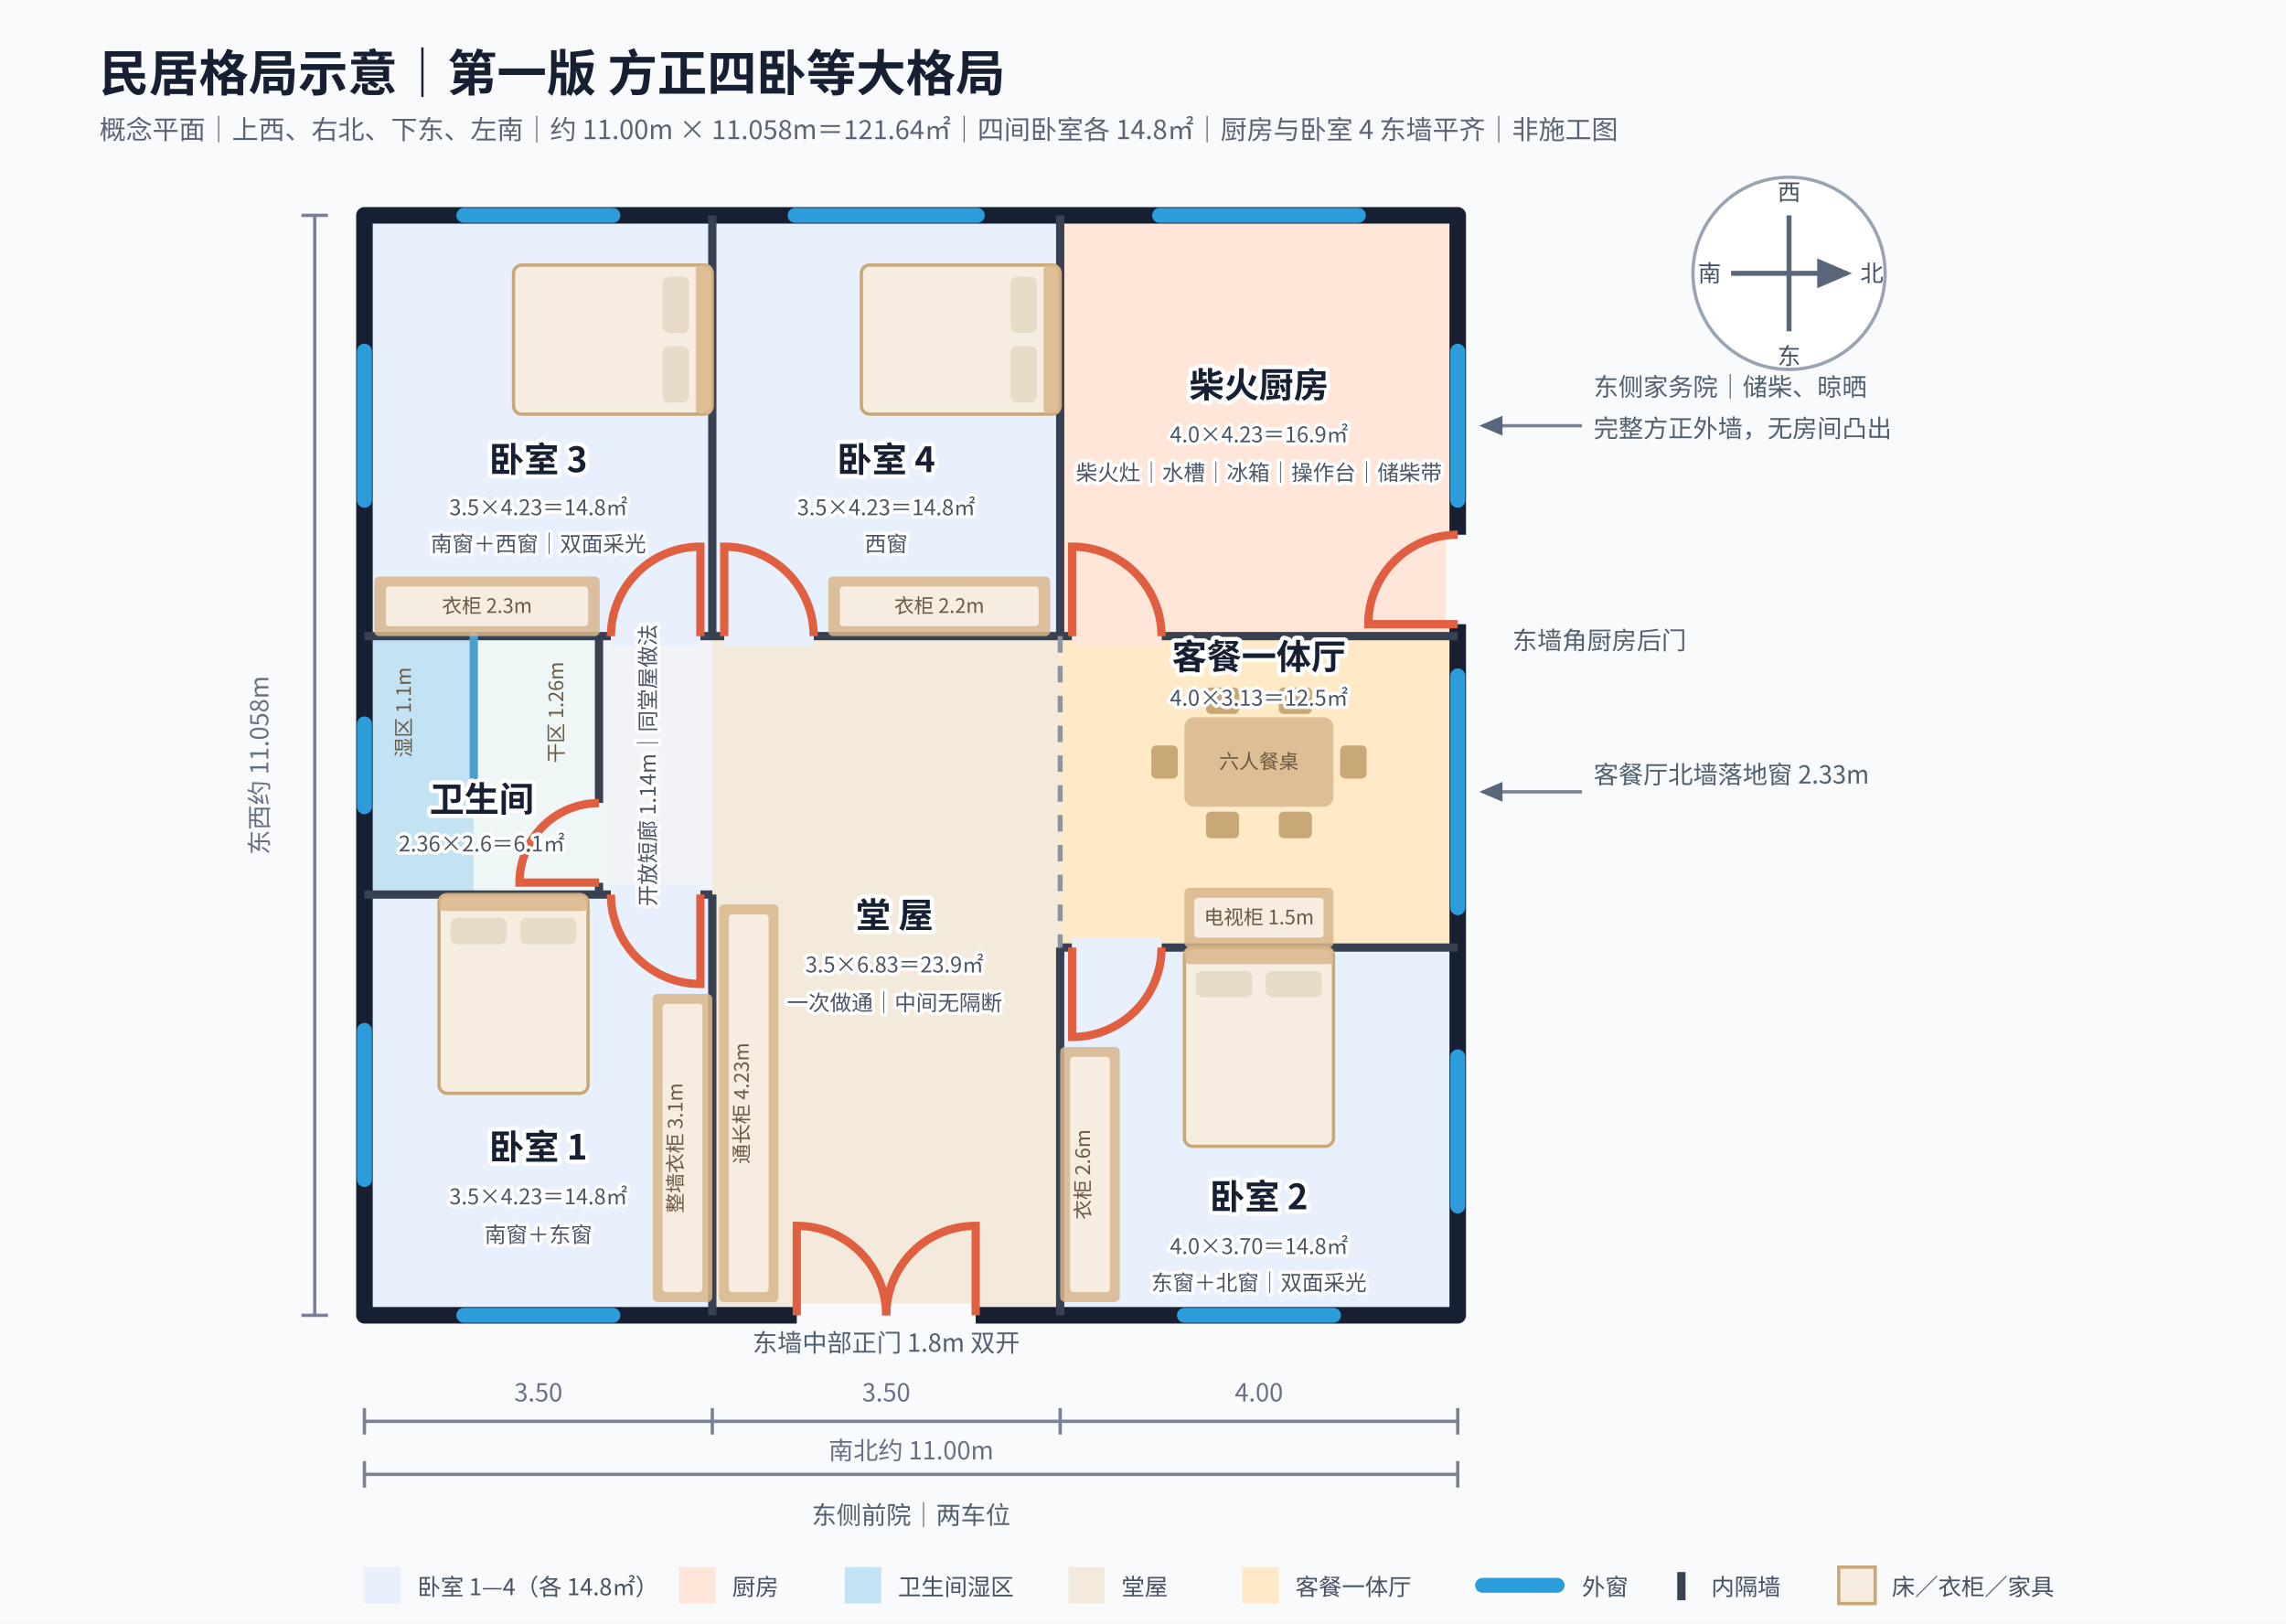
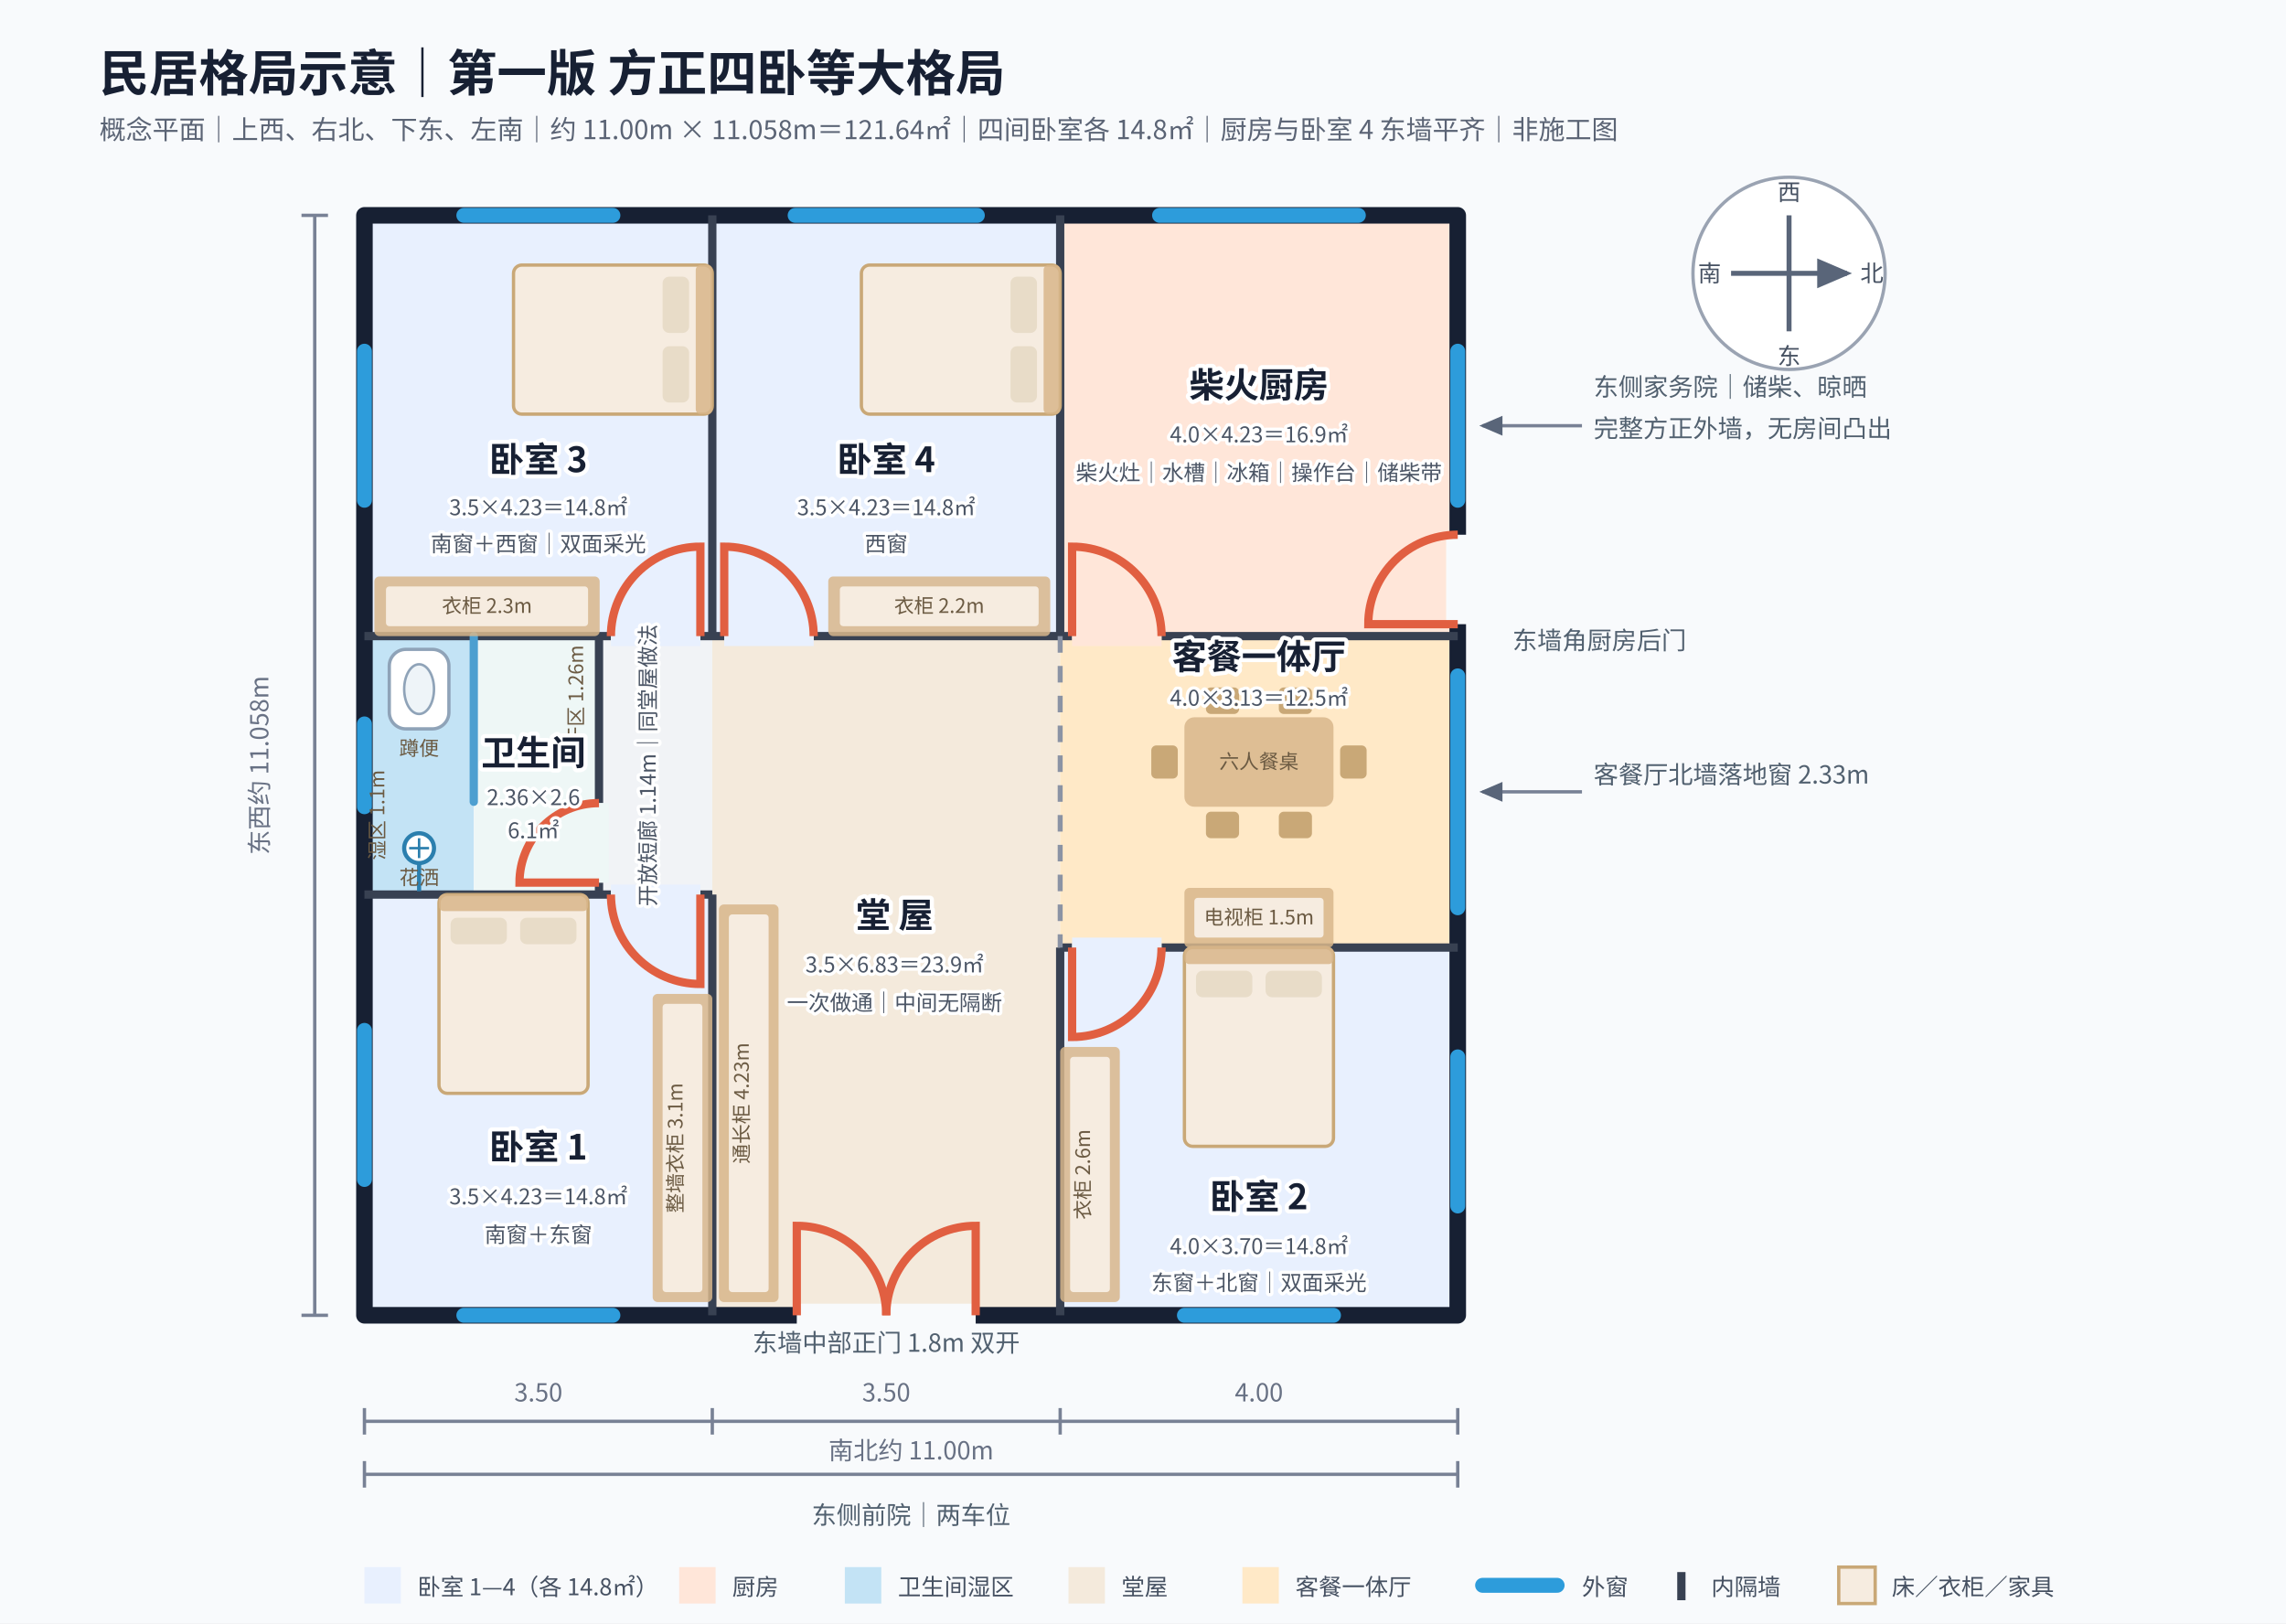
<svg xmlns="http://www.w3.org/2000/svg" width="1380" height="980" viewBox="0 0 1380 980">
  <defs>
    <style>
      text { font-family: "Microsoft YaHei", "Noto Sans CJK SC", sans-serif; fill: #172033; }
      .title { font-size: 30px; font-weight: 700; }
      .subtitle { font-size: 16px; fill: #5b6475; }
      .room-title { font-size: 21px; font-weight: 700; text-anchor: middle;
        paint-order: stroke; stroke: #ffffff; stroke-width: 5px; stroke-linejoin: round; }
      .room-note { font-size: 13px; fill: #4b5565; text-anchor: middle;
        paint-order: stroke; stroke: #ffffff; stroke-width: 4px; stroke-linejoin: round; }
      .furni-label { font-size: 12px; fill: #6b5a42; text-anchor: middle; }
      .wall { stroke: #172033; stroke-width: 10; fill: none; stroke-linejoin: round; }
      .partition { stroke: #384152; stroke-width: 5; fill: none; }
      .soft { stroke: #8b93a4; stroke-width: 3; stroke-dasharray: 10 8; fill: none; }
      .glass { stroke: #4d9fd0; stroke-width: 5; stroke-linecap: round; fill: none; }
      .furni { fill: #d8b68b; opacity: 0.85; }
      .window { stroke: #2d9cdb; stroke-width: 9; stroke-linecap: round; }
      .door { stroke: #e15f41; stroke-width: 5; fill: none; }
      .dim { stroke: #788195; stroke-width: 2; fill: none; }
      .dim-text { font-size: 15px; fill: #687184; text-anchor: middle; }
      .outside { font-size: 15px; fill: #51606f; }
      .legend { font-size: 14px; fill: #465162; }
    </style>
    <marker id="arrow" markerWidth="10" markerHeight="10" refX="6" refY="3" orient="auto">
      <path d="M0,0 L0,6 L7,3 z" fill="#596579" />
    </marker>
  </defs>
  <rect width="1380" height="980" fill="#f8fafc" />
  <text x="60" y="55" class="title">民居格局示意｜第一版 方正四卧等大格局</text>
  <text x="60" y="84" class="subtitle">概念平面｜上西、右北、下东、左南｜约 11.00m × 11.058m＝121.64㎡｜四间卧室各 14.8㎡｜厨房与卧室 4 东墙平齐｜非施工图</text>
  <rect x="220" y="130" width="210" height="254" fill="#e8f0fe" />
  <rect x="430" y="130" width="210" height="254" fill="#e8f0fe" />
  <rect x="640" y="130" width="240" height="254" fill="#ffe6d9" />
  <rect x="220" y="384" width="66" height="156" fill="#c3e3f5" />
  <rect x="286" y="384" width="75.6" height="156" fill="#eef7f6" />
  <rect x="361.6" y="384" width="68.4" height="156" fill="#f1f3f6" />
  <rect x="220" y="540" width="210" height="254" fill="#e8f0fe" />
  <rect x="430" y="384" width="210" height="410" fill="#f4eadc" />
  <rect x="640" y="384" width="240" height="188" fill="#ffe9c7" />
  <rect x="640" y="572" width="240" height="222" fill="#e8f0fe" />
  <rect x="220" y="130" width="660" height="664" class="wall" />
  <path d="M220 384 H368.8 M422.8 384 H437.2 M491.2 384 H647.2 M701.2 384 H880" class="partition" />
  <path d="M430 130 V384 M640 130 V384" class="partition" />
  <path d="M361.6 384 V484.8 M361.6 532.8 V540" class="partition" />
  <path d="M220 540 H368.8 M422.8 540 H430" class="partition" />
  <path d="M430 540 V794" class="partition" />
  <path d="M640 572 V794" class="partition" />
  <path d="M640 572 H647.2 M701.2 572 H880" class="partition" />
  <path d="M640 384 V572" class="soft" />
  <path d="M286 384 V484" class="glass" />
+   <rect x="235" y="392" width="36" height="48" rx="10" fill="#ffffff" stroke="#8fa3b8" stroke-width="2" />
+   <ellipse cx="253" cy="416" rx="9" ry="15" fill="#eef4f8" stroke="#8fa3b8" stroke-width="1.5" />
+   <path d="M253 538 V521" stroke="#2b7fae" stroke-width="2.5" />
+   <circle cx="253" cy="512" r="9" fill="#ffffff" stroke="#2b7fae" stroke-width="2.5" />
+   <path d="M247 512 H259 M253 506 V518" stroke="#2b7fae" stroke-width="1.5" />
  <path d="M368.8 384 H422.8" stroke="#e8f0fe" stroke-width="12" />
  <path d="M422.8 384 V330 A54 54 0 0 0 368.8 384" class="door" />
  <path d="M361.6 484.8 V532.8" stroke="#eef7f6" stroke-width="12" />
  <path d="M361.6 532.8 H313.6 A48 48 0 0 1 361.6 484.8" class="door" />
  <path d="M368.8 540 H422.8" stroke="#e8f0fe" stroke-width="12" />
  <path d="M422.8 540 V594 A54 54 0 0 1 368.8 540" class="door" />
  <path d="M437.2 384 H491.2" stroke="#e8f0fe" stroke-width="12" />
  <path d="M437.2 384 V330 A54 54 0 0 1 491.2 384" class="door" />
  <path d="M647.2 384 H701.2" stroke="#ffe6d9" stroke-width="12" />
  <path d="M647.2 384 V330 A54 54 0 0 1 701.2 384" class="door" />
  <path d="M647.2 572 H701.2" stroke="#e8f0fe" stroke-width="12" />
  <path d="M647.2 572 V626 A54 54 0 0 0 701.2 572" class="door" />
  <path d="M481 794 H589" stroke="#f8fafc" stroke-width="14" />
  <path d="M481 794 V740 A54 54 0 0 1 535 794" class="door" />
  <path d="M589 794 V740 A54 54 0 0 0 535 794" class="door" />
  <text x="535" y="816" class="outside" text-anchor="middle">东墙中部正门 1.8m 双开</text>
  <path d="M880 322.8 V376.8" stroke="#f8fafc" stroke-width="14" />
  <path d="M880 376.8 H826 A54 54 0 0 1 880 322.8" class="door" />
  <text x="913" y="392" class="outside">东墙角厨房后门</text>
  <path d="M220 212 V302 M220 437 V487 M220 622 V712" class="window" />
  <path d="M280 130 H370 M480 130 H590 M700 130 H820" class="window" />
  <path d="M880 212 V302 M880 408 V548 M880 638 V728" class="window" />
  <path d="M280 794 H370 M715 794 H805" class="window" />
  <rect x="265" y="540" width="90" height="120" rx="5" fill="#f6ece0" stroke="#c9a877" stroke-width="2" />
  <rect x="265" y="540" width="90" height="10" rx="3" class="furni" />
  <rect x="272" y="554" width="34" height="16" rx="4" fill="#e8dcc8" />
  <rect x="314" y="554" width="34" height="16" rx="4" fill="#e8dcc8" />
  <rect x="715" y="572" width="90" height="120" rx="5" fill="#f6ece0" stroke="#c9a877" stroke-width="2" />
  <rect x="715" y="572" width="90" height="10" rx="3" class="furni" />
  <rect x="722" y="586" width="34" height="16" rx="4" fill="#e8dcc8" />
  <rect x="764" y="586" width="34" height="16" rx="4" fill="#e8dcc8" />
  <rect x="310" y="160" width="120" height="90" rx="5" fill="#f6ece0" stroke="#c9a877" stroke-width="2" />
  <rect x="420" y="160" width="10" height="90" rx="3" class="furni" />
  <rect x="400" y="167" width="16" height="34" rx="4" fill="#e8dcc8" />
  <rect x="400" y="209" width="16" height="34" rx="4" fill="#e8dcc8" />
  <rect x="520" y="160" width="120" height="90" rx="5" fill="#f6ece0" stroke="#c9a877" stroke-width="2" />
  <rect x="630" y="160" width="10" height="90" rx="3" class="furni" />
  <rect x="610" y="167" width="16" height="34" rx="4" fill="#e8dcc8" />
  <rect x="610" y="209" width="16" height="34" rx="4" fill="#e8dcc8" />
  <rect x="394" y="600" width="36" height="186" rx="3" class="furni" />
  <rect x="400" y="606" width="24" height="174" rx="2" fill="#f6ece0" />
  <text x="412" y="693" class="furni-label" transform="rotate(-90 412 693)">整墙衣柜 3.1m</text>
  <rect x="640" y="632" width="36" height="154" rx="3" class="furni" />
  <rect x="646" y="638" width="24" height="142" rx="2" fill="#f6ece0" />
  <text x="658" y="709" class="furni-label" transform="rotate(-90 658 709)">衣柜 2.6m</text>
  <rect x="226" y="348" width="136" height="36" rx="3" class="furni" />
  <rect x="233" y="354" width="122" height="24" rx="2" fill="#f6ece0" />
  <text x="294" y="370" class="furni-label">衣柜 2.3m</text>
  <rect x="500" y="348" width="134" height="36" rx="3" class="furni" />
  <rect x="507" y="354" width="120" height="24" rx="2" fill="#f6ece0" />
  <text x="567" y="370" class="furni-label">衣柜 2.2m</text>
  <rect x="434" y="546" width="36" height="240" rx="3" class="furni" />
  <rect x="440" y="552" width="24" height="228" rx="2" fill="#f6ece0" />
  <text x="452" y="666" class="furni-label" transform="rotate(-90 452 666)">通长柜 4.23m</text>
  <rect x="715" y="536" width="90" height="36" rx="3" class="furni" />
  <rect x="721" y="542" width="78" height="24" rx="2" fill="#f6ece0" />
  <text x="760" y="558" class="furni-label">电视柜 1.5m</text>
  <rect x="715" y="433" width="90" height="54" rx="6" class="furni" />
  <text x="760" y="464" class="furni-label">六人餐桌</text>
  <rect x="728" y="415" width="20" height="16" rx="3" fill="#c9a877" />
  <rect x="772" y="415" width="20" height="16" rx="3" fill="#c9a877" />
  <rect x="728" y="490" width="20" height="16" rx="3" fill="#c9a877" />
  <rect x="772" y="490" width="20" height="16" rx="3" fill="#c9a877" />
  <rect x="695" y="450" width="16" height="20" rx="3" fill="#c9a877" />
  <rect x="809" y="450" width="16" height="20" rx="3" fill="#c9a877" />
  <text x="325" y="285" class="room-title">卧室 3</text>
  <text x="325" y="311" class="room-note">3.5×4.23＝14.8㎡</text>
  <text x="325" y="333" class="room-note">南窗＋西窗｜双面采光</text>
  <text x="535" y="285" class="room-title">卧室 4</text>
  <text x="535" y="311" class="room-note">3.5×4.23＝14.8㎡</text>
  <text x="535" y="333" class="room-note">西窗</text>
  <text x="760" y="240" class="room-title">柴火厨房</text>
  <text x="760" y="267" class="room-note">4.0×4.23＝16.9㎡</text>
  <text x="760" y="290" class="room-note">柴火灶｜水槽｜冰箱｜操作台｜储柴带</text>
-   <text x="248" y="430" class="furni-label" transform="rotate(-90 248 430)">湿区 1.1m</text>
-   <text x="340" y="430" class="furni-label" transform="rotate(-90 340 430)">干区 1.26m</text>
-   <text x="290.8" y="490" class="room-title">卫生间</text>
-   <text x="290.8" y="514" class="room-note">2.36×2.6＝6.1㎡</text>
+   <text x="253" y="456" class="furni-label">蹲便</text>
+   <text x="232" y="492" class="furni-label" transform="rotate(-90 232 492)">湿区 1.1m</text>
+   <text x="253" y="534" class="furni-label">花洒</text>
+   <text x="352" y="420" class="furni-label" transform="rotate(-90 352 420)">干区 1.26m</text>
+   <text x="322" y="462" class="room-title">卫生间</text>
+   <text x="322" y="486" class="room-note">2.36×2.6</text>
+   <text x="322" y="506" class="room-note">6.1㎡</text>
  <text x="395.8" y="462" class="room-note" transform="rotate(-90 395.8 462)">开放短廊 1.14m｜同堂屋做法</text>
  <text x="325" y="700" class="room-title">卧室 1</text>
  <text x="325" y="727" class="room-note">3.5×4.23＝14.8㎡</text>
  <text x="325" y="750" class="room-note">南窗＋东窗</text>
  <text x="540" y="560" class="room-title">堂 屋</text>
  <text x="540" y="587" class="room-note">3.5×6.83＝23.9㎡</text>
  <text x="540" y="610" class="room-note">一次做通｜中间无隔断</text>
  <text x="760" y="404" class="room-title">客餐一体厅</text>
  <text x="760" y="426" class="room-note">4.0×3.13＝12.5㎡</text>
  <text x="760" y="730" class="room-title">卧室 2</text>
  <text x="760" y="757" class="room-note">4.0×3.70＝14.8㎡</text>
  <text x="760" y="779" class="room-note">东窗＋北窗｜双面采光</text>
  <path d="M955 257 H895" class="dim" marker-end="url(#arrow)" />
  <text x="962" y="239" class="outside">东侧家务院｜储柴、晾晒</text>
  <text x="962" y="264" class="outside">完整方正外墙，无房间凸出</text>
  <path d="M955 478 H895" class="dim" marker-end="url(#arrow)" />
  <text x="962" y="473" class="outside">客餐厅北墙落地窗 2.33m</text>
  <path d="M190 130 V794 M182 130 H198 M182 794 H198" class="dim" />
  <text x="162" y="462" class="dim-text" transform="rotate(-90 162 462)">东西约 11.058m</text>
  <path d="M220 858 H880 M220 850 V866 M430 850 V866 M640 850 V866 M880 850 V866" class="dim" />
  <text x="325" y="846" class="dim-text">3.50</text>
  <text x="535" y="846" class="dim-text">3.50</text>
  <text x="760" y="846" class="dim-text">4.00</text>
  <path d="M220 890 H880 M220 882 V898 M880 882 V898" class="dim" />
  <text x="550" y="881" class="dim-text">南北约 11.00m</text>
  <text x="550" y="920" class="outside" text-anchor="middle">东侧前院｜两车位</text>
  <g transform="translate(1080 165)">
    <circle cx="0" cy="0" r="58" fill="#ffffff" stroke="#9aa3b2" stroke-width="2" />
    <path d="M0 35 V-35 M-35 0 H35" stroke="#596579" stroke-width="3" marker-end="url(#arrow)" />
    <text x="0" y="-44" class="legend" text-anchor="middle">西</text>
    <text x="0" y="55" class="legend" text-anchor="middle">东</text>
    <text x="-48" y="5" class="legend" text-anchor="middle">南</text>
    <text x="50" y="5" class="legend" text-anchor="middle">北</text>
  </g>
  <g transform="translate(220 946)">
    <rect x="0" y="0" width="22" height="22" fill="#e8f0fe" />
    <text x="32" y="17" class="legend">卧室 1—4（各 14.8㎡）</text>
    <rect x="190" y="0" width="22" height="22" fill="#ffe6d9" />
    <text x="222" y="17" class="legend">厨房</text>
    <rect x="290" y="0" width="22" height="22" fill="#c3e3f5" />
    <text x="322" y="17" class="legend">卫生间湿区</text>
    <rect x="425" y="0" width="22" height="22" fill="#f4eadc" />
    <text x="457" y="17" class="legend">堂屋</text>
    <rect x="530" y="0" width="22" height="22" fill="#ffe9c7" />
    <text x="562" y="17" class="legend">客餐一体厅</text>
    <line x1="675" y1="11" x2="720" y2="11" class="window" />
    <text x="735" y="17" class="legend">外窗</text>
    <line x1="795" y1="3" x2="795" y2="20" class="partition" />
    <text x="813" y="17" class="legend">内隔墙</text>
    <rect x="890" y="0" width="22" height="22" fill="#f6ece0" stroke="#c9a877" stroke-width="2" />
    <text x="922" y="17" class="legend">床／衣柜／家具</text>
  </g>
</svg>
